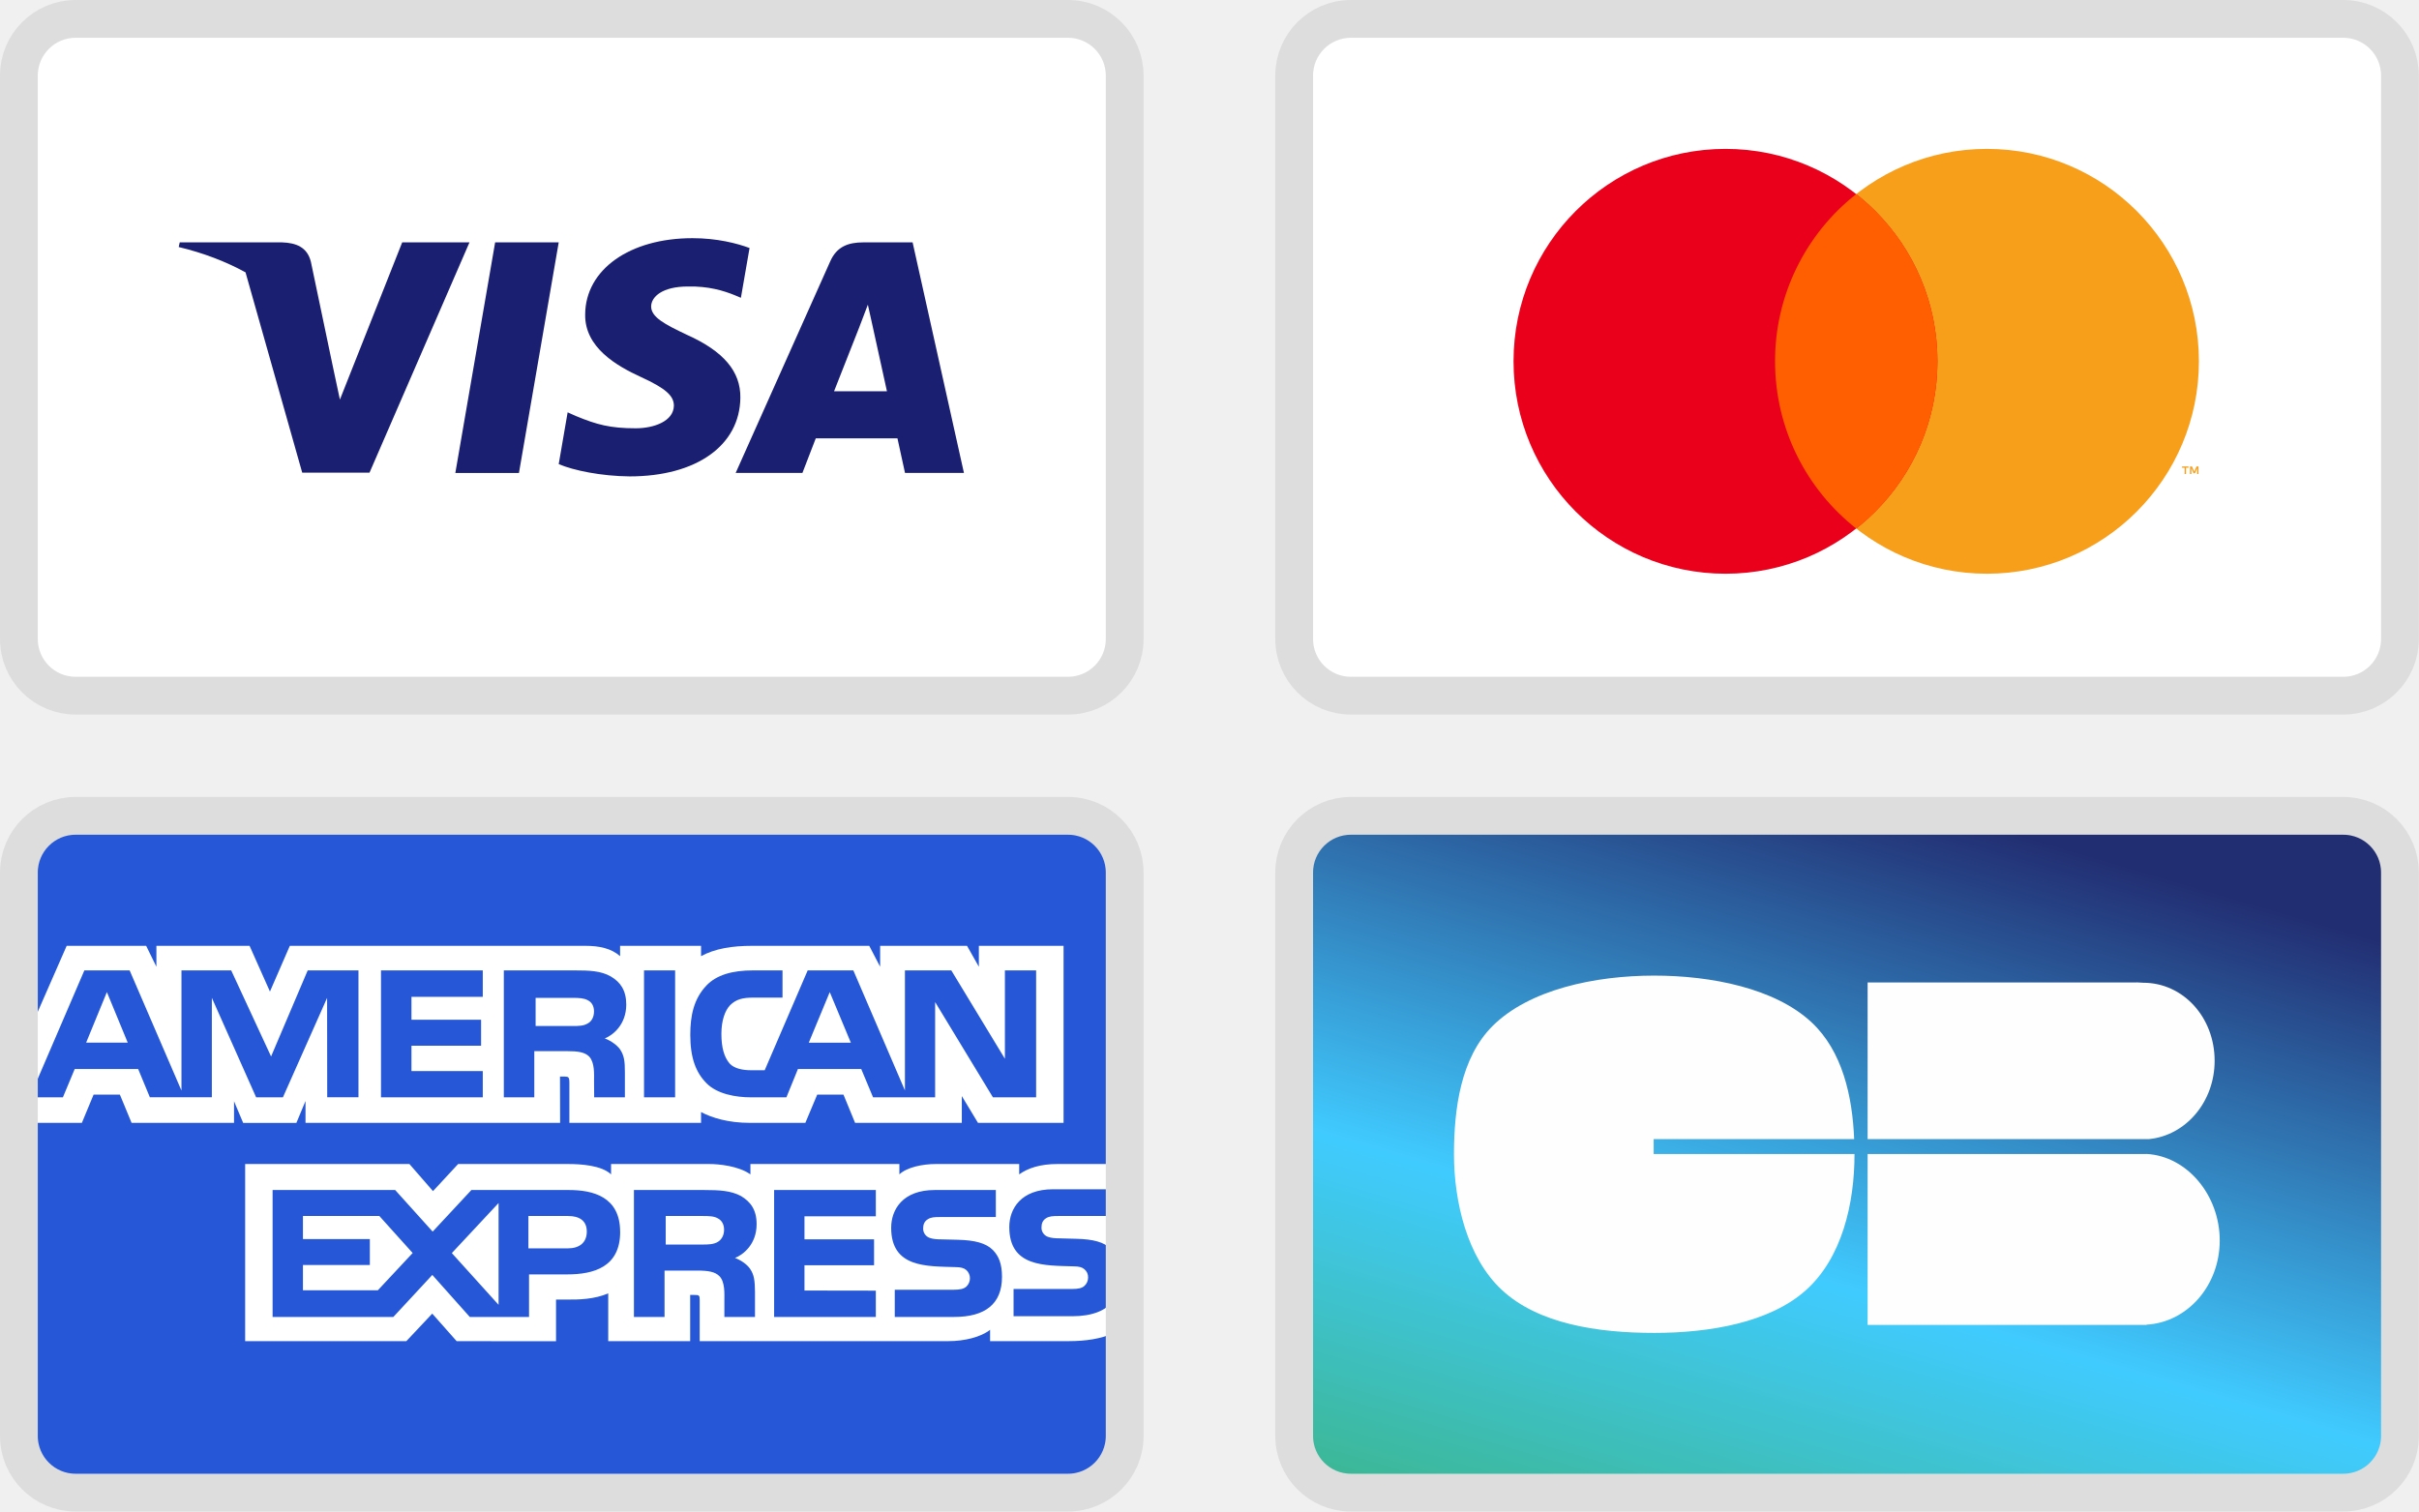
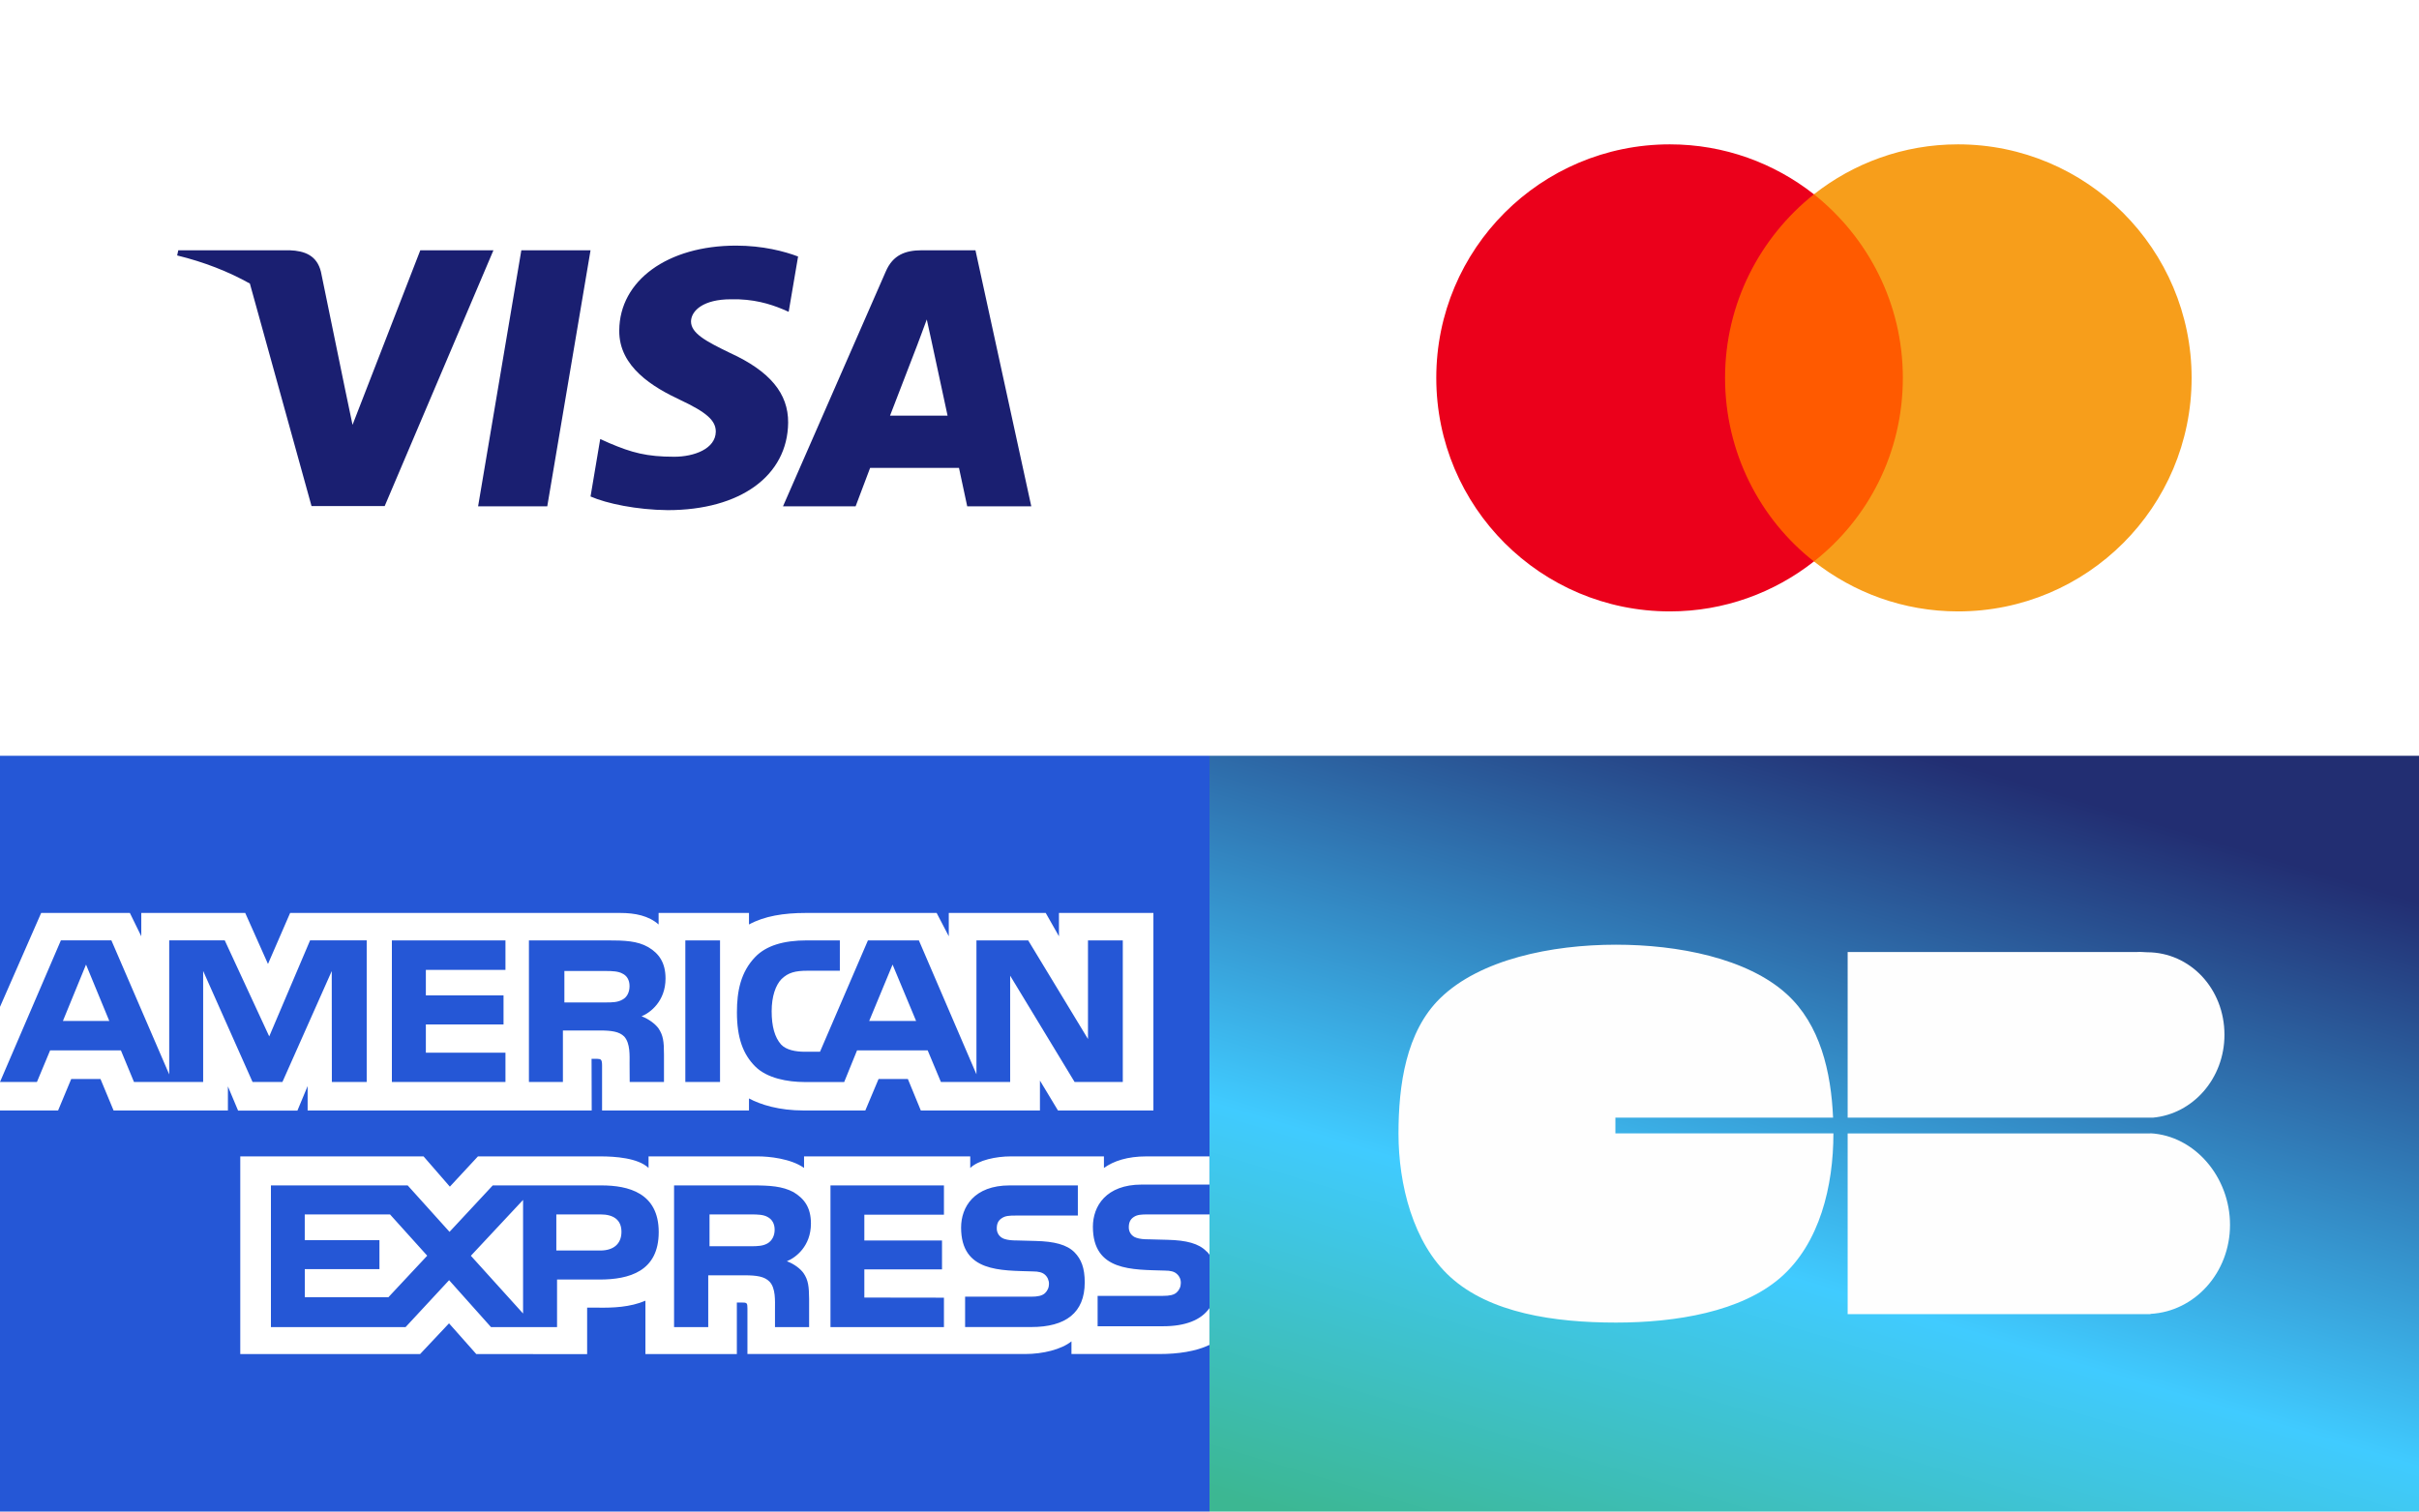
<svg xmlns="http://www.w3.org/2000/svg" width="64" height="40" viewBox="0 0 64 40" fill="none">
-   <rect x="34.24" y="0.5" width="29.256" height="17.91" rx="1.5" fill="white" />
-   <path fill-rule="evenodd" clip-rule="evenodd" d="M58.166 12.544V12.344H58.114L58.054 12.482L57.994 12.344H57.941V12.544H57.978V12.393L58.035 12.524H58.073L58.13 12.393V12.544H58.167H58.166ZM57.835 12.544V12.378H57.902V12.344H57.731V12.378H57.798V12.544H57.835ZM58.177 9.561C58.177 12.666 55.666 15.183 52.569 15.183C49.473 15.183 46.962 12.666 46.962 9.561C46.962 6.457 49.473 3.94 52.569 3.94C55.666 3.94 58.177 6.457 58.177 9.561Z" fill="#F79F1A" />
-   <path fill-rule="evenodd" clip-rule="evenodd" d="M51.259 9.561C51.259 12.666 48.748 15.183 45.652 15.183C42.555 15.183 40.044 12.666 40.044 9.561C40.044 6.457 42.555 3.94 45.652 3.94C48.748 3.94 51.259 6.457 51.259 9.561V9.561Z" fill="#EA001B" />
-   <path fill-rule="evenodd" clip-rule="evenodd" d="M49.111 5.136C48.441 5.662 47.899 6.334 47.527 7.101C47.154 7.867 46.962 8.708 46.963 9.561C46.963 11.357 47.803 12.957 49.111 13.987C50.419 12.957 51.259 11.357 51.259 9.561C51.26 8.708 51.067 7.867 50.695 7.101C50.323 6.334 49.781 5.662 49.111 5.136Z" fill="#FF5F01" />
-   <rect x="34.24" y="0.5" width="29.256" height="17.91" rx="1.5" stroke="#DDDDDD" />
-   <rect x="34.24" y="21.59" width="29.256" height="17.91" rx="1.5" fill="url(#paint0_linear_1008_45704)" />
-   <path fill-rule="evenodd" clip-rule="evenodd" d="M43.752 30.145H49.056C49.009 28.999 48.742 27.817 47.932 27.057C46.967 26.153 45.276 25.818 43.766 25.818C42.194 25.818 40.455 26.186 39.485 27.156C38.649 27.992 38.468 29.337 38.468 30.545C38.468 31.811 38.822 33.283 39.729 34.131C40.694 35.033 42.258 35.273 43.766 35.273C45.231 35.273 46.818 35.002 47.777 34.145C48.734 33.29 49.065 31.849 49.065 30.545V30.539H43.752V30.145ZM49.412 30.539V35.061H56.79V35.055C57.869 34.996 58.728 34.023 58.728 32.828C58.728 31.632 57.869 30.596 56.79 30.537V30.539H49.412ZM56.706 26.007C57.758 26.007 58.593 26.92 58.593 28.072C58.593 29.163 57.826 30.053 56.851 30.145H49.412V26H56.473C56.517 25.995 56.567 25.999 56.617 26.002C56.648 26.005 56.678 26.007 56.706 26.007Z" fill="#FEFEFE" />
-   <rect x="34.24" y="21.59" width="29.256" height="17.91" rx="1.5" stroke="#DDDDDD" />
-   <rect x="0.5" y="0.5" width="29.256" height="17.91" rx="1.5" fill="white" />
-   <path d="M13.73 12.516H12.047L13.1 6.414H14.782L13.73 12.516Z" fill="#1A1F71" />
-   <path d="M19.831 6.563C19.499 6.44 18.972 6.303 18.321 6.303C16.659 6.303 15.489 7.134 15.482 8.322C15.468 9.198 16.32 9.685 16.957 9.977C17.608 10.276 17.829 10.471 17.829 10.737C17.822 11.146 17.303 11.334 16.818 11.334C16.146 11.334 15.786 11.237 15.239 11.01L15.018 10.912L14.782 12.282C15.177 12.45 15.904 12.6 16.659 12.607C18.425 12.607 19.575 11.789 19.588 10.523C19.595 9.828 19.145 9.296 18.176 8.861C17.587 8.582 17.227 8.394 17.227 8.108C17.233 7.848 17.531 7.582 18.196 7.582C18.743 7.569 19.145 7.692 19.449 7.816L19.602 7.881L19.831 6.563V6.563V6.563Z" fill="#1A1F71" />
-   <path fill-rule="evenodd" clip-rule="evenodd" d="M22.843 6.414H24.145L25.503 12.515H23.944C23.944 12.515 23.792 11.814 23.744 11.6H21.583L21.23 12.515H19.464L21.964 6.92C22.137 6.524 22.442 6.414 22.843 6.414ZM22.739 8.647C22.739 8.647 22.206 10.004 22.067 10.354H23.466C23.397 10.049 23.078 8.589 23.078 8.589L22.961 8.063C22.911 8.198 22.84 8.384 22.791 8.51C22.759 8.595 22.736 8.652 22.739 8.647Z" fill="#1A1F71" />
-   <path fill-rule="evenodd" clip-rule="evenodd" d="M4.755 6.414H7.463C7.83 6.427 8.128 6.537 8.225 6.927L8.813 9.731L8.813 9.731L8.993 10.575L10.641 6.414H12.421L9.776 12.509H7.996L6.496 7.207C5.979 6.924 5.388 6.695 4.728 6.537L4.755 6.414Z" fill="#1A1F71" />
-   <rect x="0.5" y="0.5" width="29.256" height="17.91" rx="1.5" stroke="#DDDDDD" />
-   <rect x="0.5" y="21.59" width="29.256" height="17.91" rx="1.5" fill="#2557D6" />
-   <path fill-rule="evenodd" clip-rule="evenodd" d="M0.788 29.715H2.166L2.476 28.968H3.172L3.481 29.714H6.192V29.144L6.434 29.717H7.841L8.083 29.136V29.715H14.819L14.816 28.49H14.946C15.037 28.493 15.064 28.501 15.064 28.651V29.715H18.548V29.429C18.829 29.579 19.266 29.715 19.841 29.715H21.307L21.621 28.968H22.316L22.623 29.714H25.447V29.006L25.875 29.715H28.139V25.03H25.898V25.583L25.585 25.03H23.286V25.583L22.998 25.03H19.893C19.374 25.03 18.917 25.102 18.548 25.303V25.03H16.406V25.303C16.171 25.096 15.851 25.03 15.495 25.03H7.668L7.142 26.24L6.603 25.03H4.138V25.583L3.867 25.03H1.764L0.788 27.257V29.715ZM9.484 29.038H8.657L8.654 26.408L7.485 29.039H6.777L5.605 26.406V29.038H3.965L3.655 28.289H1.977L1.664 29.039H0.788L2.232 25.68H3.43L4.801 28.86V25.68H6.117L7.172 27.958L8.141 25.68H9.484V29.038H9.484V29.038ZM3.38 27.593L2.828 26.254L2.279 27.592H3.38V27.593ZM12.773 29.039H10.08V25.68H12.773V26.38H10.886V26.985H12.728V27.673H10.886V28.344H12.773V29.039V29.039ZM16.569 26.585C16.569 27.12 16.21 27.397 16.001 27.48C16.177 27.547 16.328 27.665 16.4 27.763C16.514 27.93 16.533 28.079 16.533 28.379V29.039H15.72L15.717 28.616C15.717 28.413 15.736 28.123 15.589 27.961C15.472 27.843 15.292 27.817 15.002 27.817H14.136V29.039H13.33V25.68H15.185C15.597 25.68 15.9 25.691 16.161 25.841C16.416 25.991 16.569 26.21 16.569 26.585V26.585ZM15.55 27.084C15.439 27.151 15.308 27.152 15.151 27.152H14.171V26.407H15.164C15.305 26.407 15.451 26.413 15.546 26.467C15.651 26.516 15.716 26.62 15.716 26.764C15.716 26.911 15.654 27.029 15.55 27.084V27.084ZM17.862 29.039H17.039V25.68H17.862V29.039H17.862ZM27.412 29.039H26.27L24.741 26.518V29.039H23.099L22.786 28.29H21.111L20.806 29.039H19.863C19.471 29.039 18.975 28.953 18.694 28.668C18.41 28.382 18.263 27.996 18.263 27.385C18.263 26.887 18.351 26.432 18.698 26.072C18.958 25.804 19.366 25.68 19.922 25.68H20.703V26.4H19.939C19.644 26.4 19.478 26.444 19.318 26.599C19.181 26.74 19.086 27.008 19.086 27.36C19.086 27.719 19.158 27.979 19.308 28.149C19.433 28.281 19.658 28.322 19.87 28.322H20.232L21.369 25.68H22.577L23.942 28.857V25.68H25.169L26.587 28.019V25.68H27.413V29.039H27.412ZM22.511 27.593L21.953 26.254L21.398 27.593H22.511ZM29.467 34.402C29.271 34.687 28.889 34.832 28.372 34.832H26.816V34.111H28.366C28.52 34.111 28.628 34.091 28.692 34.028C28.723 34 28.747 33.966 28.763 33.929C28.78 33.891 28.788 33.85 28.788 33.809C28.79 33.767 28.782 33.725 28.765 33.686C28.747 33.648 28.722 33.614 28.689 33.587C28.631 33.536 28.546 33.512 28.405 33.512C27.648 33.487 26.703 33.536 26.703 32.472C26.703 31.985 27.014 31.472 27.861 31.472H29.467V30.804H27.974C27.524 30.804 27.197 30.911 26.965 31.078V30.804H24.758C24.405 30.804 23.991 30.891 23.795 31.078V30.804H19.854V31.078C19.54 30.853 19.011 30.804 18.767 30.804H16.167V31.078C15.919 30.839 15.367 30.804 15.031 30.804H12.121L11.456 31.521L10.832 30.804H6.486V35.492H10.75L11.436 34.763L12.082 35.492L14.711 35.494V34.391H14.969C15.318 34.396 15.729 34.383 16.092 34.227V35.492H18.26V34.269H18.365C18.499 34.269 18.512 34.275 18.512 34.407V35.491H25.097C25.516 35.491 25.953 35.384 26.195 35.191V35.491H28.284C28.719 35.491 29.143 35.43 29.466 35.275V34.402L29.467 34.402ZM16.408 32.599C16.408 33.532 15.708 33.725 15.004 33.725H13.997V34.852H12.43L11.438 33.739L10.406 34.852H7.212V31.492H10.455L11.447 32.593L12.472 31.492H15.049C15.688 31.492 16.407 31.668 16.407 32.599H16.408ZM9.997 34.145H8.015V33.477H9.785V32.791H8.015V32.18H10.037L10.918 33.159L9.997 34.145V34.145ZM13.191 34.53L11.954 33.161L13.191 31.836V34.53ZM15.022 33.036H13.98V32.18H15.032C15.322 32.18 15.525 32.298 15.525 32.592C15.525 32.883 15.332 33.036 15.022 33.036ZM20.481 31.492H23.172V32.187H21.284V32.797H23.125V33.483H21.284V34.152L23.172 34.155V34.852H20.481V31.492V31.492ZM19.446 33.29C19.626 33.356 19.772 33.474 19.841 33.572C19.955 33.737 19.971 33.89 19.975 34.186V34.852H19.165V34.431C19.165 34.229 19.185 33.93 19.035 33.773C18.917 33.653 18.738 33.624 18.443 33.624H17.582V34.852H16.772V31.492H18.633C19.041 31.492 19.338 31.51 19.603 31.65C19.858 31.803 20.018 32.014 20.018 32.396C20.018 32.933 19.658 33.206 19.446 33.29V33.29ZM18.99 32.866C18.883 32.929 18.75 32.935 18.592 32.935H17.613V32.18H18.606C18.749 32.18 18.892 32.183 18.99 32.241C19.095 32.295 19.157 32.399 19.157 32.543C19.157 32.687 19.095 32.803 18.99 32.866V32.866ZM26.269 33.08C26.426 33.242 26.51 33.446 26.51 33.791C26.51 34.514 26.056 34.851 25.244 34.851H23.673V34.131H25.237C25.39 34.131 25.498 34.111 25.567 34.048C25.597 34.02 25.621 33.986 25.637 33.948C25.654 33.911 25.662 33.87 25.662 33.829C25.663 33.787 25.654 33.745 25.637 33.707C25.62 33.668 25.595 33.634 25.563 33.607C25.502 33.555 25.417 33.532 25.276 33.532C24.522 33.507 23.578 33.555 23.578 32.492C23.578 32.005 23.886 31.492 24.731 31.492H26.347V32.207H24.868C24.721 32.207 24.626 32.212 24.545 32.267C24.457 32.322 24.424 32.403 24.424 32.51C24.423 32.565 24.439 32.619 24.471 32.664C24.503 32.709 24.548 32.742 24.6 32.76C24.686 32.789 24.777 32.798 24.914 32.798L25.348 32.809C25.786 32.82 26.086 32.895 26.269 33.08V33.08ZM29.468 32.18H27.999C27.852 32.18 27.755 32.186 27.672 32.241C27.588 32.295 27.555 32.376 27.555 32.483C27.553 32.538 27.569 32.592 27.601 32.637C27.633 32.683 27.678 32.716 27.731 32.733C27.816 32.762 27.907 32.771 28.042 32.771L28.479 32.783C28.919 32.793 29.214 32.869 29.393 33.053C29.426 33.079 29.446 33.107 29.468 33.136V32.18Z" fill="white" />
-   <rect x="0.5" y="21.59" width="29.256" height="17.91" rx="1.5" stroke="#DDDDDD" />
+   <g clip-path="url(#clip0_18_3015)">
+     <rect width="64" height="40" fill="white" />
+     <rect width="32" height="20" fill="white" />
+     <path fill-rule="evenodd" clip-rule="evenodd" d="M19.473 6.5C20.181 6.5 20.754 6.651 21.115 6.788L20.866 8.252L20.701 8.18C20.369 8.043 19.932 7.906 19.337 7.92C18.614 7.92 18.29 8.216 18.282 8.504C18.282 8.821 18.675 9.03 19.315 9.34C20.37 9.823 20.859 10.414 20.852 11.186C20.837 12.591 19.586 13.5 17.665 13.5C16.844 13.492 16.053 13.326 15.624 13.139L15.88 11.618L16.121 11.726C16.716 11.979 17.108 12.087 17.838 12.087C18.366 12.087 18.931 11.877 18.938 11.424C18.938 11.128 18.697 10.912 17.989 10.58C17.296 10.255 16.369 9.715 16.384 8.742C16.392 7.423 17.665 6.5 19.473 6.5ZM12.649 13.399H14.479L15.624 6.623H13.793L12.649 13.399ZM24.392 6.623H25.808L27.285 13.399H25.59C25.59 13.399 25.424 12.62 25.372 12.382H23.021L22.637 13.399H20.716L23.435 7.185C23.624 6.745 23.955 6.623 24.392 6.623ZM24.279 9.103C24.279 9.103 23.699 10.609 23.548 10.999H25.07C24.995 10.66 24.648 9.038 24.648 9.038L24.52 8.454C24.466 8.604 24.388 8.811 24.336 8.95C24.3 9.045 24.276 9.109 24.279 9.103ZM7.662 6.623H4.717L4.687 6.76C5.405 6.935 6.048 7.189 6.611 7.504L8.242 13.392H10.178L13.055 6.623H11.12L9.327 11.243L9.131 10.306L8.491 7.192C8.385 6.76 8.061 6.637 7.662 6.623Z" fill="#1A1F71" />
+     <rect width="32" height="20" transform="translate(0 20)" fill="#2557D6" />
+     <path fill-rule="evenodd" clip-rule="evenodd" d="M0 29.387H1.537L1.884 28.555H2.659L3.005 29.387H6.03V28.75L6.299 29.39H7.869L8.139 28.741V29.387H15.655L15.651 28.02H15.797C15.899 28.024 15.929 28.033 15.929 28.201V29.387H19.816V29.069C20.129 29.236 20.617 29.387 21.259 29.387H22.894L23.244 28.555H24.02L24.362 29.387H27.514V28.596L27.991 29.387H30.516V24.16H28.017V24.777L27.667 24.16H25.102V24.777L24.781 24.16H21.317C20.737 24.16 20.227 24.241 19.816 24.465V24.16H17.425V24.465C17.163 24.234 16.806 24.16 16.409 24.16H7.676L7.09 25.51L6.488 24.16H3.738V24.777L3.436 24.16H1.089L0 26.645V29.387ZM9.702 28.633H8.78L8.777 25.698L7.472 28.633H6.682L5.375 25.695V28.633H3.545L3.199 27.797H1.326L0.977 28.633H0L1.611 24.885H2.947L4.477 28.433V24.885H5.946L7.123 27.427L8.204 24.885H9.702L9.702 28.633ZM2.892 27.019L2.276 25.526L1.664 27.019L2.892 27.019ZM13.373 28.633H10.368V24.886H13.373V25.666H11.267V26.341H13.322V27.11H11.267V27.858H13.373V28.633ZM17.608 25.895C17.608 26.492 17.207 26.801 16.974 26.894C17.17 26.968 17.338 27.1 17.419 27.21C17.546 27.396 17.567 27.562 17.567 27.897V28.633H16.66L16.657 28.161C16.657 27.935 16.678 27.611 16.515 27.43C16.383 27.299 16.183 27.27 15.859 27.27H14.893V28.633H13.994V24.886H16.063C16.523 24.886 16.861 24.898 17.152 25.065C17.437 25.233 17.608 25.477 17.608 25.895ZM16.47 26.452C16.346 26.526 16.201 26.528 16.025 26.528H14.932V25.696H16.04C16.197 25.696 16.36 25.703 16.467 25.764C16.584 25.818 16.656 25.934 16.656 26.095C16.656 26.259 16.587 26.391 16.47 26.452ZM19.05 28.633H18.132V24.886H19.05L19.05 28.633ZM29.706 28.633H28.431L26.726 25.82V28.633H24.894L24.544 27.797H22.675L22.335 28.634H21.282C20.845 28.634 20.292 28.537 19.978 28.219C19.662 27.901 19.497 27.47 19.497 26.788C19.497 26.232 19.596 25.724 19.983 25.323C20.273 25.024 20.729 24.886 21.349 24.886H22.22V25.689H21.367C21.039 25.689 20.854 25.737 20.675 25.911C20.522 26.069 20.416 26.367 20.416 26.76C20.416 27.161 20.497 27.451 20.664 27.64C20.802 27.788 21.054 27.833 21.291 27.833H21.695L22.963 24.886H24.311L25.834 28.43V24.886H27.203L28.785 27.496V24.886H29.706L29.706 28.633ZM24.238 27.019L23.615 25.526L22.996 27.019H24.238ZM31.998 34.617C31.779 34.935 31.354 35.097 30.777 35.097H29.04V34.293H30.77C30.942 34.293 31.062 34.27 31.134 34.2C31.168 34.169 31.195 34.131 31.213 34.089C31.232 34.047 31.241 34.001 31.241 33.955C31.243 33.908 31.234 33.861 31.215 33.819C31.196 33.776 31.167 33.738 31.131 33.708C31.066 33.65 30.97 33.624 30.814 33.624C29.969 33.596 28.915 33.65 28.915 32.464C28.915 31.92 29.262 31.348 30.206 31.348H31.998V30.602H30.333C29.831 30.602 29.466 30.722 29.207 30.908V30.602H26.745C26.351 30.602 25.889 30.7 25.67 30.908V30.602H21.273V30.908C20.923 30.657 20.332 30.602 20.06 30.602H17.159V30.908C16.882 30.642 16.266 30.602 15.891 30.602H12.645L11.902 31.403L11.206 30.602H6.357V35.833H11.115L11.88 35.02L12.601 35.833L15.534 35.835V34.605H15.822C16.212 34.611 16.671 34.595 17.076 34.421V35.833H19.495V34.469H19.611C19.761 34.469 19.775 34.475 19.775 34.623V35.832H27.123C27.59 35.832 28.078 35.713 28.348 35.497V35.832H30.679C31.164 35.832 31.637 35.764 31.998 35.591L31.998 34.617ZM17.428 32.605C17.428 33.646 16.647 33.861 15.861 33.861H14.738V35.119H12.99L11.882 33.878L10.731 35.119H7.168V31.37H10.786L11.893 32.599L13.037 31.37H15.911C16.625 31.37 17.428 31.567 17.428 32.605ZM10.275 34.33H8.064V33.585H10.039V32.819H8.063V32.138H10.319L11.303 33.23L10.275 34.33ZM13.839 34.76L12.458 33.232L13.839 31.754V34.76ZM15.882 33.093H14.719V32.138H15.892C16.217 32.138 16.442 32.27 16.442 32.598C16.442 32.922 16.227 33.093 15.882 33.093ZM21.972 31.37H24.974V32.145H22.868V32.827H24.923V33.592H22.868V34.338L24.974 34.341V35.119H21.972V31.37ZM20.818 33.377C21.018 33.45 21.182 33.582 21.259 33.691C21.385 33.875 21.404 34.045 21.407 34.376V35.119H20.504V34.65C20.504 34.424 20.526 34.091 20.359 33.916C20.227 33.782 20.027 33.749 19.699 33.749H18.738V35.119H17.834V31.37H19.91C20.366 31.37 20.698 31.39 20.993 31.547C21.277 31.718 21.455 31.952 21.455 32.379C21.455 32.978 21.054 33.283 20.818 33.377ZM20.309 32.903C20.189 32.974 20.041 32.98 19.865 32.98H18.772V32.138H19.88C20.04 32.138 20.2 32.142 20.309 32.206C20.426 32.267 20.495 32.383 20.495 32.543C20.495 32.703 20.426 32.833 20.309 32.903ZM28.43 33.142C28.605 33.322 28.699 33.55 28.699 33.936C28.699 34.742 28.193 35.118 27.286 35.118H25.534V34.315H27.279C27.45 34.315 27.571 34.292 27.647 34.222C27.68 34.191 27.707 34.153 27.725 34.111C27.744 34.069 27.753 34.023 27.753 33.978C27.754 33.931 27.744 33.884 27.725 33.841C27.706 33.798 27.678 33.76 27.643 33.73C27.575 33.672 27.479 33.646 27.323 33.646C26.482 33.618 25.428 33.672 25.428 32.486C25.428 31.942 25.771 31.37 26.714 31.37H28.517V32.168H26.867C26.704 32.168 26.598 32.174 26.507 32.236C26.409 32.297 26.372 32.386 26.372 32.506C26.37 32.567 26.389 32.627 26.424 32.678C26.46 32.728 26.51 32.765 26.569 32.785C26.664 32.817 26.766 32.827 26.918 32.827L27.403 32.84C27.891 32.852 28.227 32.936 28.43 33.142ZM32 32.138H30.36C30.197 32.138 30.088 32.144 29.996 32.206C29.902 32.267 29.865 32.357 29.865 32.476C29.863 32.537 29.881 32.598 29.916 32.648C29.952 32.699 30.003 32.736 30.062 32.755C30.156 32.788 30.258 32.797 30.409 32.797L30.896 32.81C31.388 32.822 31.716 32.907 31.916 33.112C31.953 33.14 31.975 33.172 32 33.205V32.138Z" fill="white" />
+     <rect width="32" height="20" transform="translate(32)" fill="white" />
+     <g clip-path="url(#clip1_18_3015)">
+       <path d="M50.688 5.142H45.28V14.858H50.688V5.142Z" fill="#FF5A00" />
+       <path d="M45.64 10C45.64 8.026 46.568 6.274 47.992 5.142C46.944 4.318 45.622 3.82 44.18 3.82C40.764 3.82 38 6.584 38 10C38 13.416 40.764 16.18 44.18 16.18C45.622 16.18 46.944 15.682 47.992 14.858C46.566 13.742 45.64 11.974 45.64 10Z" fill="#EB001B" />
+       <path d="M57.984 10C57.984 13.416 55.22 16.18 51.804 16.18C50.362 16.18 49.04 15.682 47.992 14.858C49.434 13.724 50.344 11.974 50.344 10C50.344 8.026 49.416 6.274 47.992 5.142C49.038 4.318 50.36 3.82 51.802 3.82C55.22 3.82 57.984 6.602 57.984 10Z" fill="#F79E1B" />
+     </g>
+     <rect width="32" height="20" transform="translate(32 20)" fill="url(#paint0_linear_18_3015)" />
+     <path fill-rule="evenodd" clip-rule="evenodd" d="M42.739 29.577H48.498C48.446 28.364 48.156 27.114 47.276 26.311C46.228 25.355 44.393 25 42.753 25C41.046 25 39.158 25.389 38.105 26.415C37.196 27.299 37 28.722 37 30C37 31.338 37.384 32.895 38.37 33.792C39.417 34.747 41.115 35 42.753 35C44.344 35 46.067 34.714 47.109 33.808C48.148 32.903 48.507 31.379 48.507 30V29.993H42.739V29.577ZM48.884 29.994V34.776H56.895V34.77C58.068 34.708 59 33.678 59 32.414C59 31.15 58.068 30.054 56.895 29.991V29.994H48.884ZM56.804 25.2C57.947 25.2 58.853 26.166 58.853 27.384C58.853 28.538 58.021 29.48 56.961 29.577H48.884V25.193H56.551C56.598 25.188 56.653 25.192 56.707 25.195C56.741 25.198 56.774 25.2 56.804 25.2Z" fill="#FEFEFE" />
+   </g>
  <defs>
-     <linearGradient id="paint0_linear_1008_45704" x1="41.947" y1="18.695" x2="35.803" y2="39.508" gradientUnits="userSpaceOnUse">
+     <linearGradient id="paint0_linear_18_3015" x1="8.43" y1="-3.232" x2="1.448" y2="19.93" gradientUnits="userSpaceOnUse">
      <stop stop-color="#222E72" />
      <stop offset="0.592" stop-color="#40CBFF" />
      <stop offset="1" stop-color="#3CB792" />
    </linearGradient>
+     <clipPath id="clip0_18_3015">
+       <rect width="64" height="40" fill="white" />
+     </clipPath>
+     <clipPath id="clip1_18_3015">
+       <rect width="20" height="12.36" fill="white" transform="translate(38 3.82001)" />
+     </clipPath>
  </defs>
</svg>
